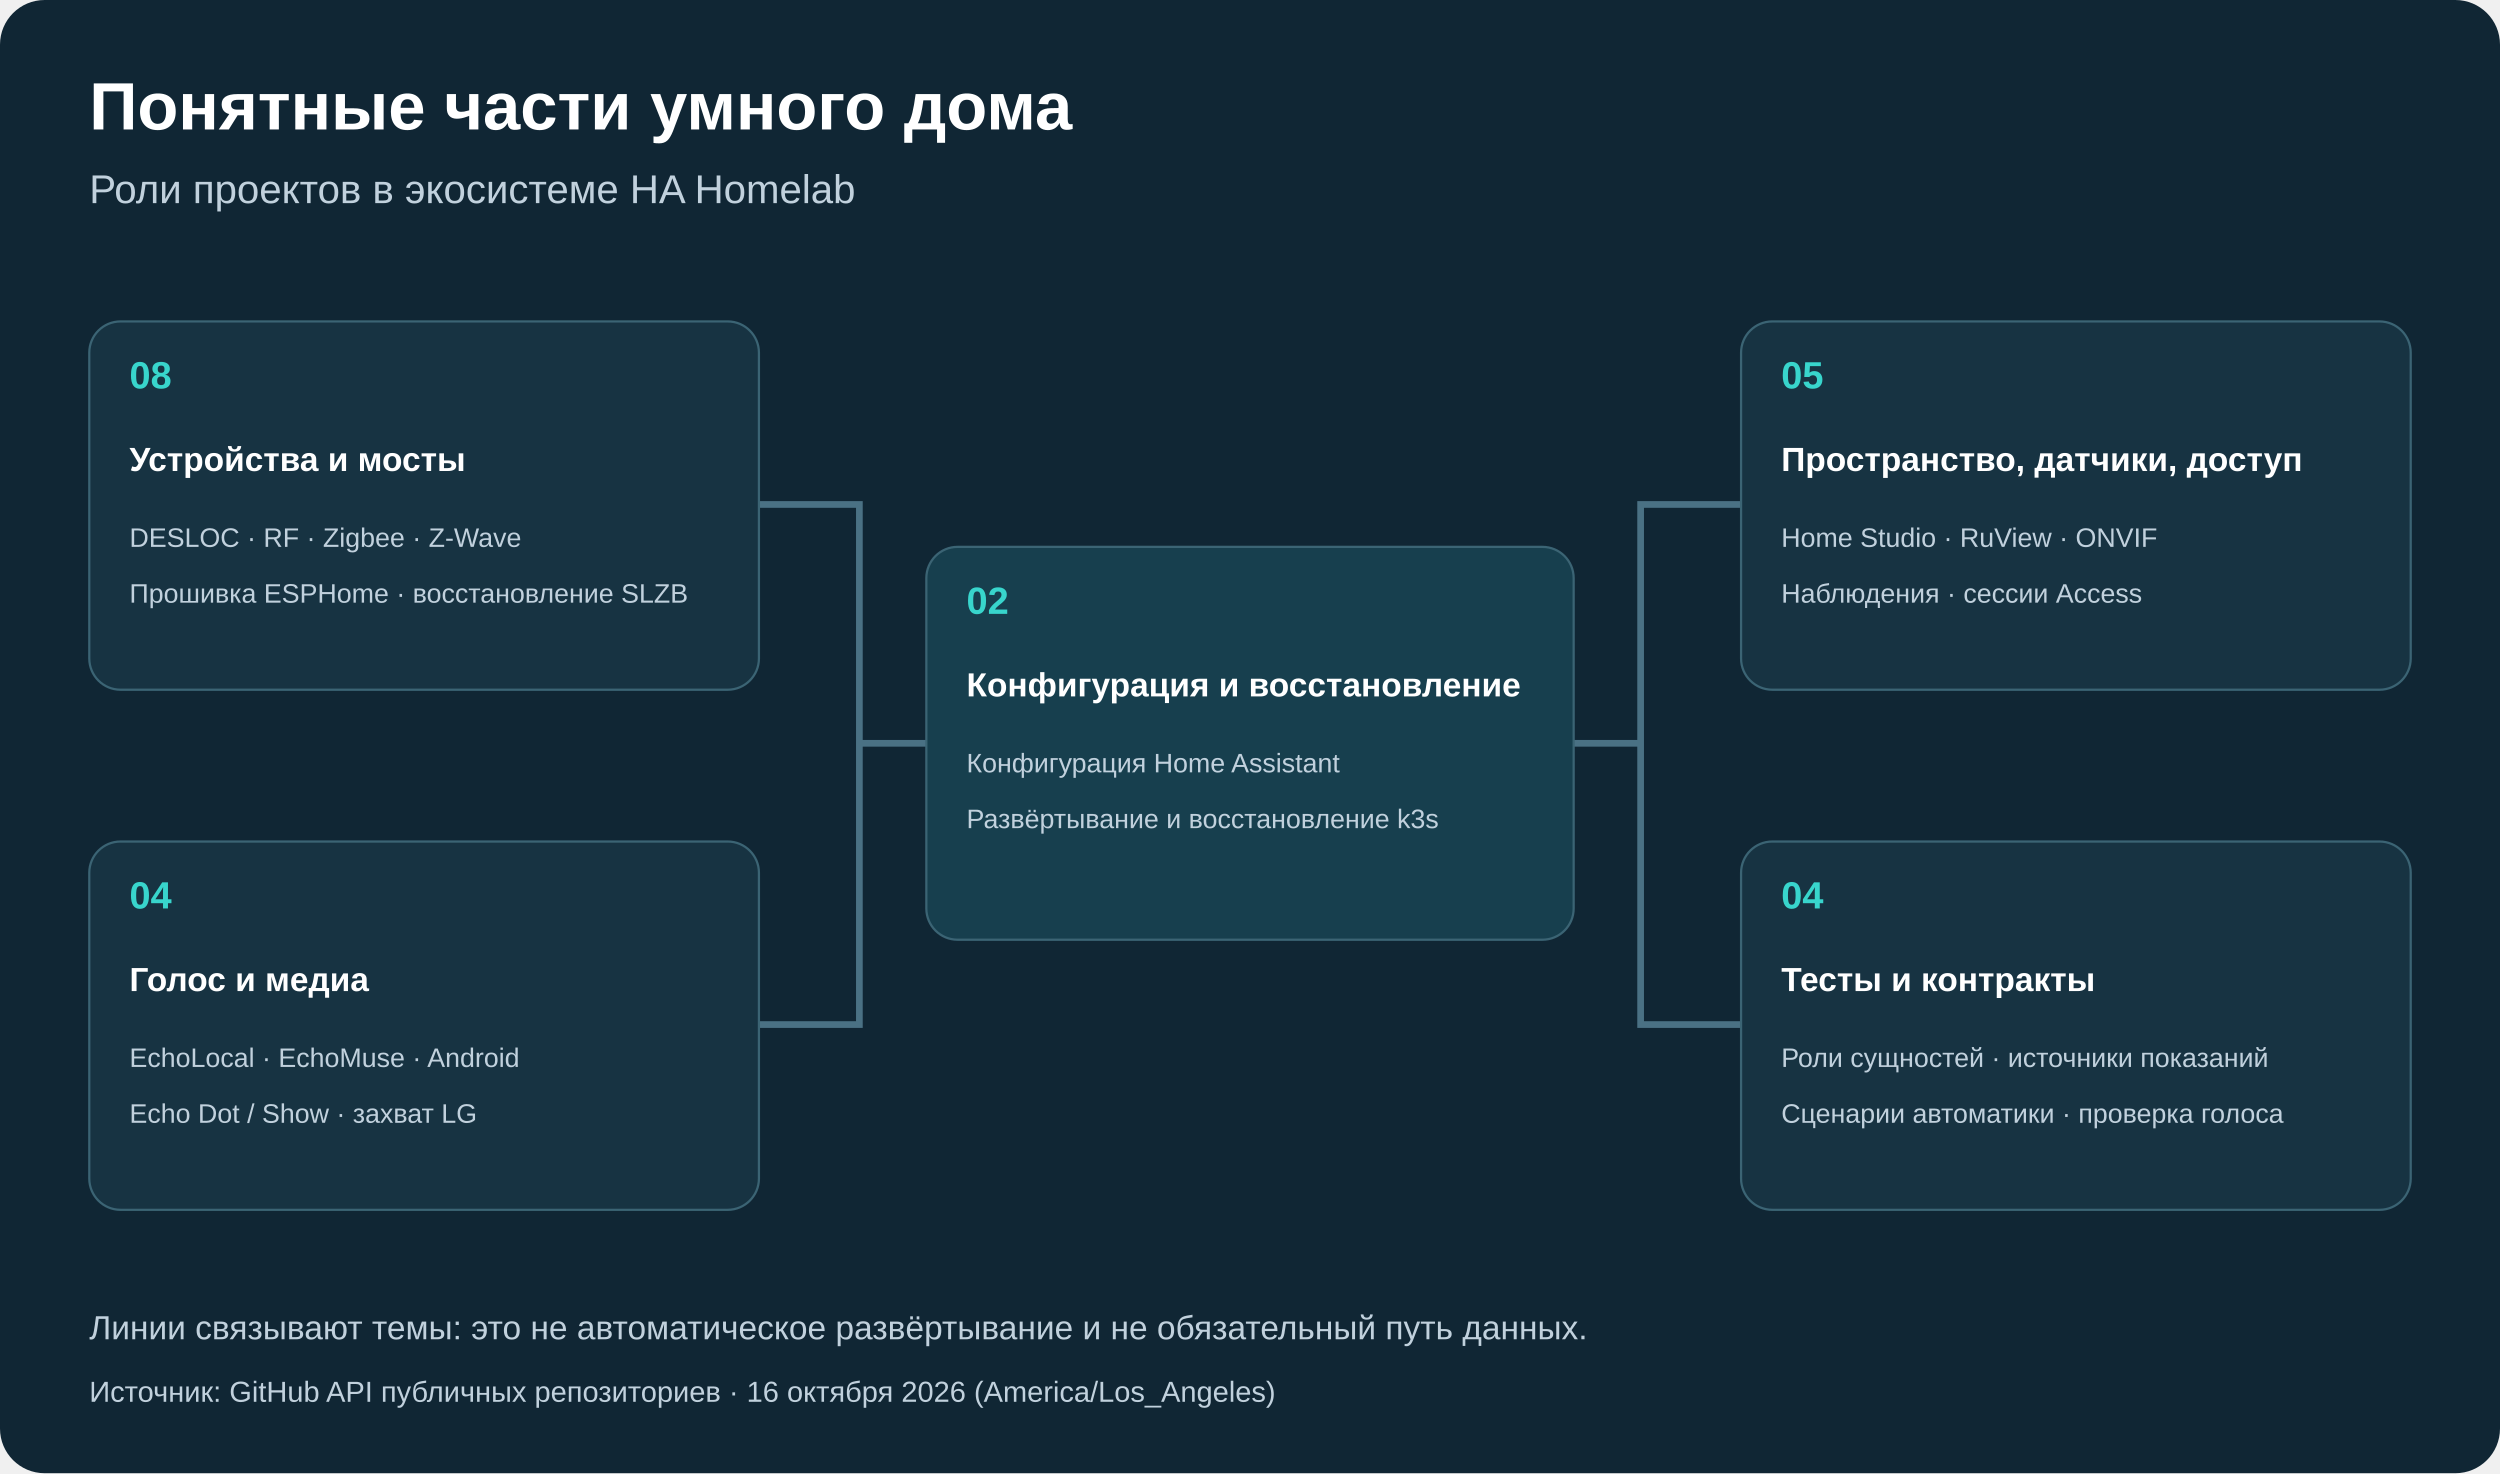
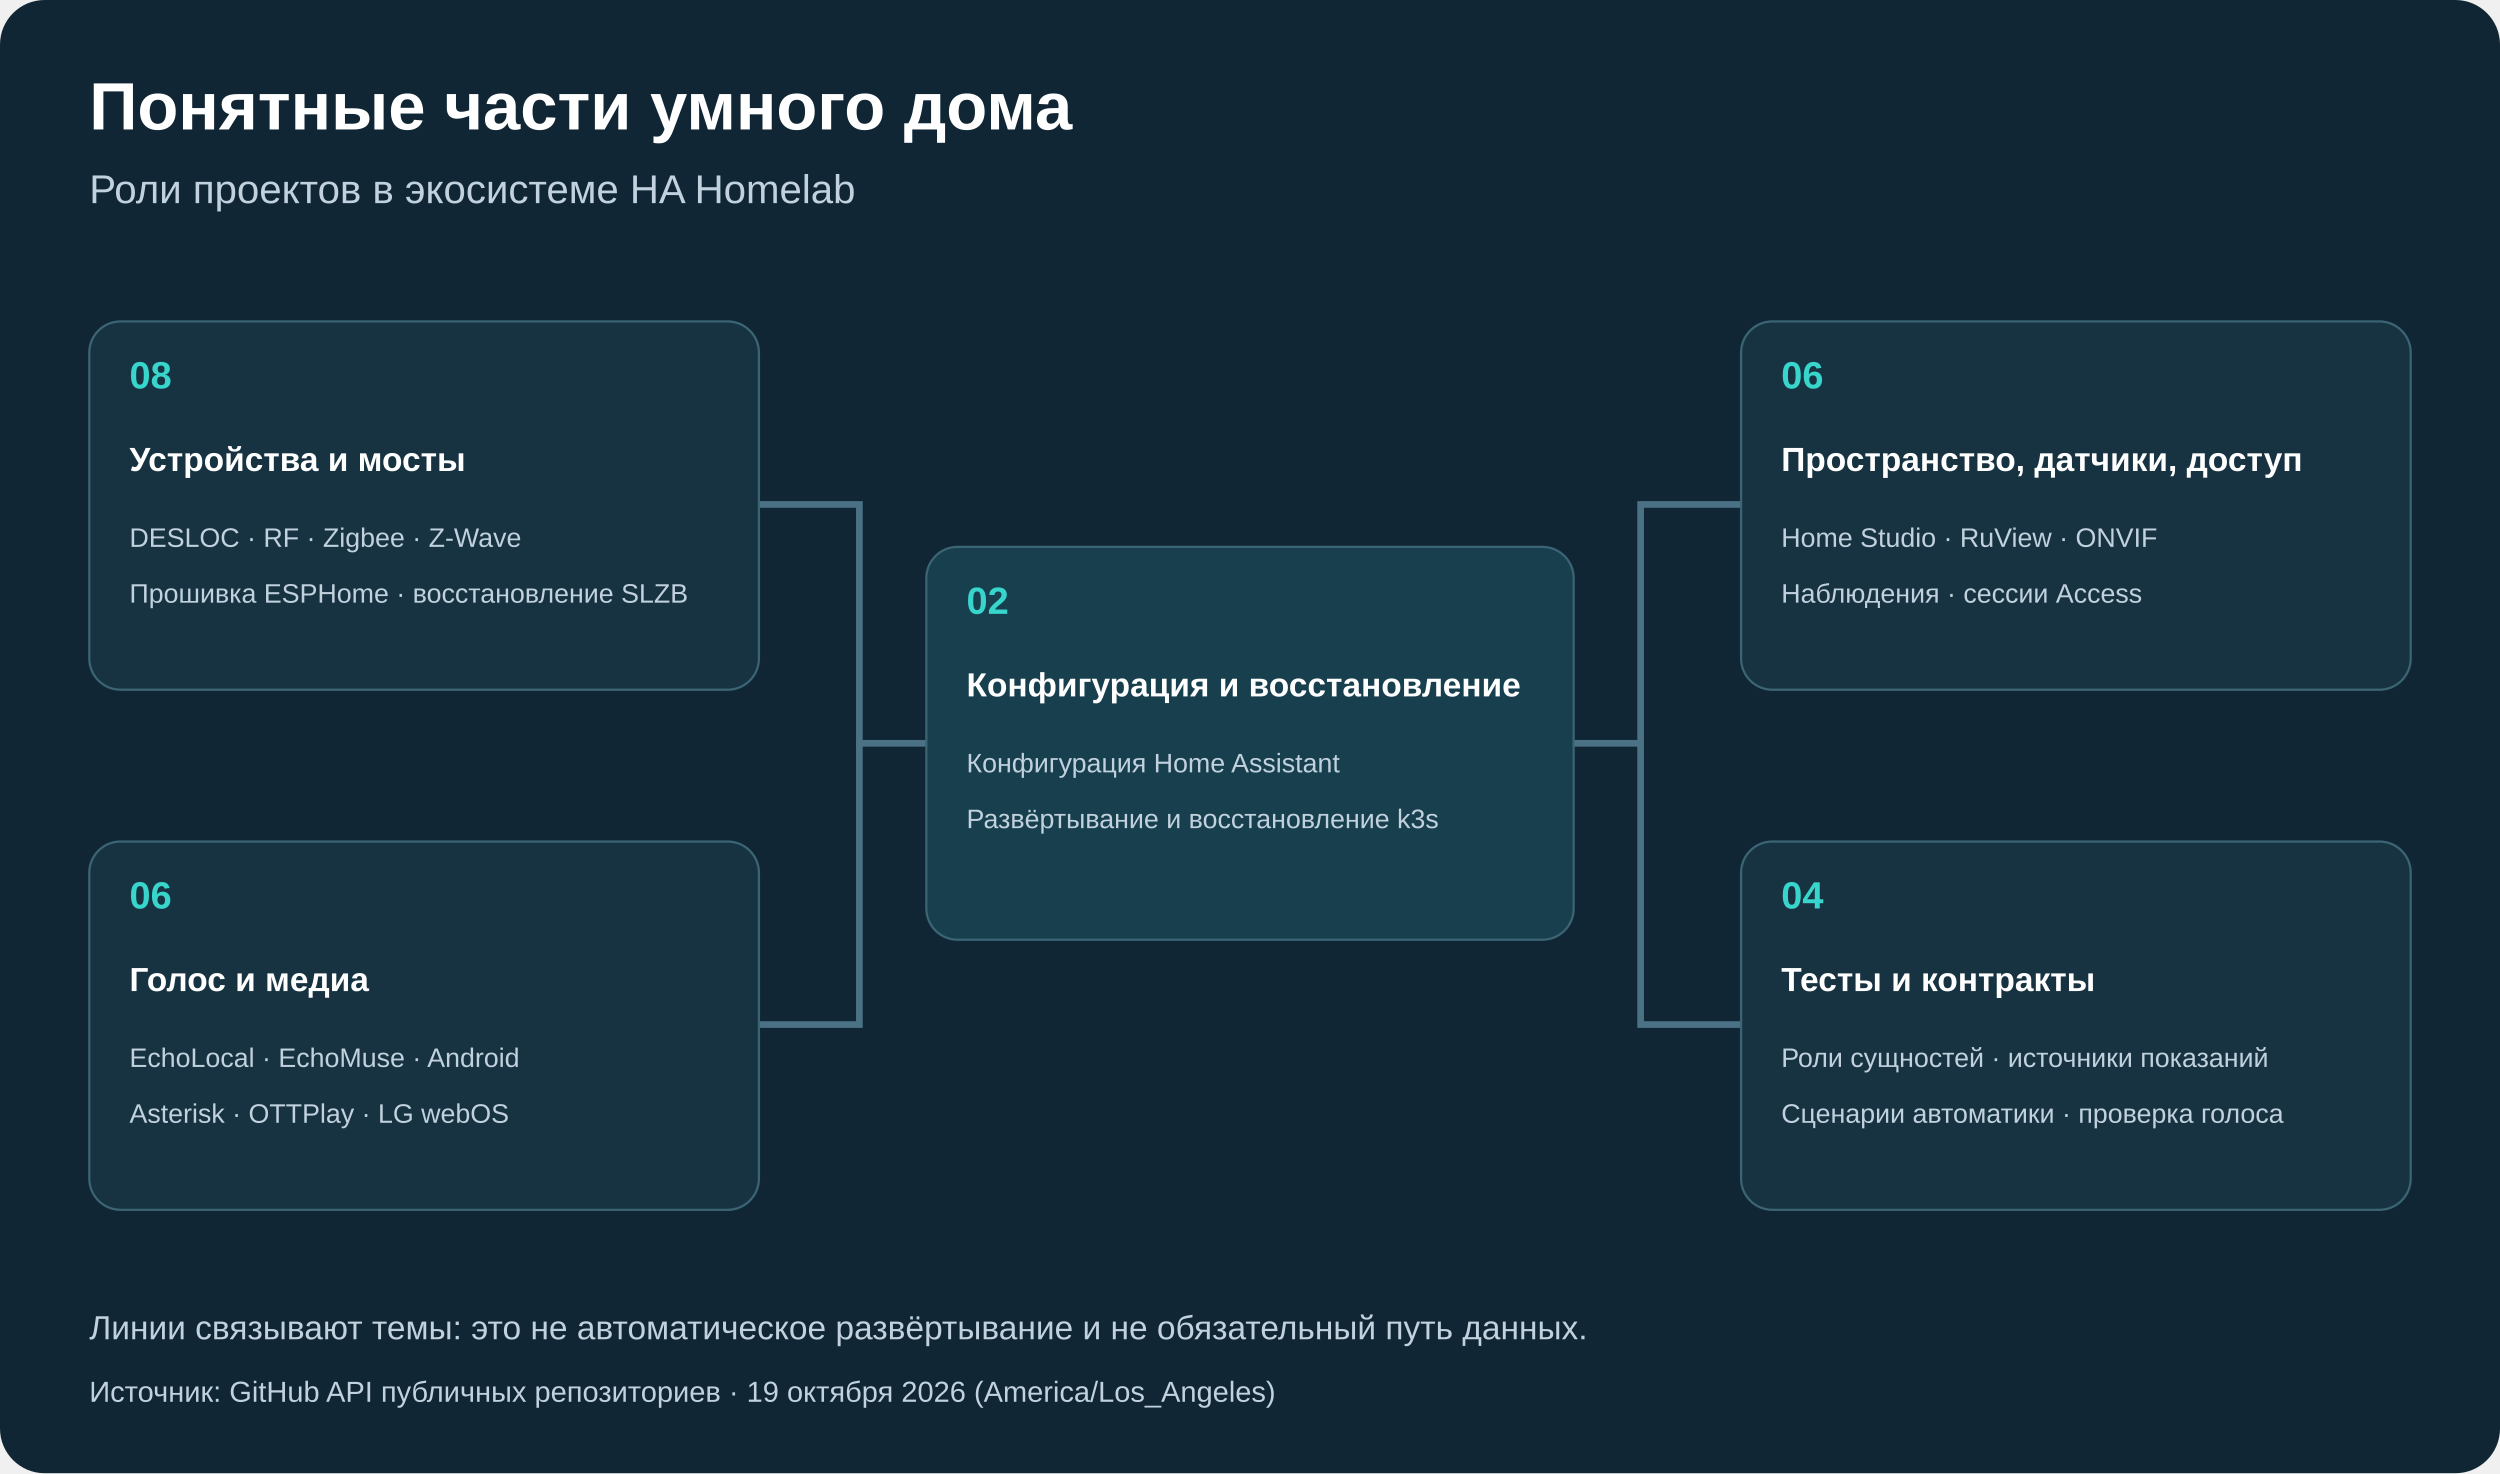
<svg xmlns="http://www.w3.org/2000/svg" width="1120" height="660" viewBox="0 0 1120 660" role="img" aria-labelledby="title desc" lang="ru">
  <rect width="1120" height="660" rx="20" fill="#102634" />
  <g font-family="Arial, Helvetica, sans-serif">
    <text x="40" y="58" font-size="30" fill="#ffffff" font-weight="700" text-anchor="start">Понятные части умного дома</text>
    <text x="40" y="91" font-size="18" fill="#c1d1dd" font-weight="400" text-anchor="start">Роли проектов в экосистеме HA Homelab</text>
    <path d="M 340 226 H 385 V 333 H 415 M 340 459 H 385 V 333 M 705 333 H 735 V 226 H 780 M 735 333 V 459 H 780" fill="none" stroke="#4a7184" stroke-width="3" />
    <rect x="40" y="377" width="300" height="165" rx="14" fill="#173342" stroke="#3b6474" />
-     <text x="58" y="407" font-size="17" fill="#38d5cc" font-weight="700" text-anchor="start">04</text>
+     <text x="58" y="407" font-size="17" fill="#38d5cc" font-weight="700" text-anchor="start">06</text>
    <text x="58" y="444" font-size="15" fill="#ffffff" font-weight="700" text-anchor="start">Голос и медиа</text>
    <text x="58" y="478" font-size="12" fill="#c1d1dd" font-weight="400" text-anchor="start">EchoLocal · EchoMuse · Android</text>
-     <text x="58" y="503" font-size="12" fill="#c1d1dd" font-weight="400" text-anchor="start">Echo Dot / Show · захват LG</text>
+     <text x="58" y="503" font-size="12" fill="#c1d1dd" font-weight="400" text-anchor="start">Asterisk · OTTPlay · LG webOS</text>
    <rect x="40" y="144" width="300" height="165" rx="14" fill="#173342" stroke="#3b6474" />
    <text x="58" y="174" font-size="17" fill="#38d5cc" font-weight="700" text-anchor="start">08</text>
    <text x="58" y="211" font-size="15" fill="#ffffff" font-weight="700" text-anchor="start">Устройства и мосты</text>
    <text x="58" y="245" font-size="12" fill="#c1d1dd" font-weight="400" text-anchor="start">DESLOC · RF · Zigbee · Z-Wave</text>
    <text x="58" y="270" font-size="12" fill="#c1d1dd" font-weight="400" text-anchor="start">Прошивка ESPHome · восстановление SLZB</text>
    <rect x="415" y="245" width="290" height="176" rx="14" fill="#173f4e" stroke="#3b6474" />
    <text x="433" y="275" font-size="17" fill="#38d5cc" font-weight="700" text-anchor="start">02</text>
    <text x="433" y="312" font-size="15" fill="#ffffff" font-weight="700" text-anchor="start">Конфигурация и восстановление</text>
    <text x="433" y="346" font-size="12" fill="#c1d1dd" font-weight="400" text-anchor="start">Конфигурация Home Assistant</text>
    <text x="433" y="371" font-size="12" fill="#c1d1dd" font-weight="400" text-anchor="start">Развёртывание и восстановление k3s</text>
    <rect x="780" y="144" width="300" height="165" rx="14" fill="#173342" stroke="#3b6474" />
-     <text x="798" y="174" font-size="17" fill="#38d5cc" font-weight="700" text-anchor="start">05</text>
+     <text x="798" y="174" font-size="17" fill="#38d5cc" font-weight="700" text-anchor="start">06</text>
    <text x="798" y="211" font-size="15" fill="#ffffff" font-weight="700" text-anchor="start">Пространство, датчики, доступ</text>
    <text x="798" y="245" font-size="12" fill="#c1d1dd" font-weight="400" text-anchor="start">Home Studio · RuView · ONVIF</text>
    <text x="798" y="270" font-size="12" fill="#c1d1dd" font-weight="400" text-anchor="start">Наблюдения · сессии Access</text>
    <rect x="780" y="377" width="300" height="165" rx="14" fill="#173342" stroke="#3b6474" />
    <text x="798" y="407" font-size="17" fill="#38d5cc" font-weight="700" text-anchor="start">04</text>
    <text x="798" y="444" font-size="15" fill="#ffffff" font-weight="700" text-anchor="start">Тесты и контракты</text>
    <text x="798" y="478" font-size="12" fill="#c1d1dd" font-weight="400" text-anchor="start">Роли сущностей · источники показаний</text>
    <text x="798" y="503" font-size="12" fill="#c1d1dd" font-weight="400" text-anchor="start">Сценарии автоматики · проверка голоса</text>
    <text x="40" y="600" font-size="15" fill="#c1d1dd" font-weight="400" text-anchor="start">Линии связывают темы: это не автоматическое развёртывание и не обязательный путь данных.</text>
-     <text x="40" y="628" font-size="13" fill="#c1d1dd" font-weight="400" text-anchor="start">Источник: GitHub API публичных репозиториев · 16 октября 2026 (America/Los_Angeles)</text>
+     <text x="40" y="628" font-size="13" fill="#c1d1dd" font-weight="400" text-anchor="start">Источник: GitHub API публичных репозиториев · 19 октября 2026 (America/Los_Angeles)</text>
  </g>
</svg>
